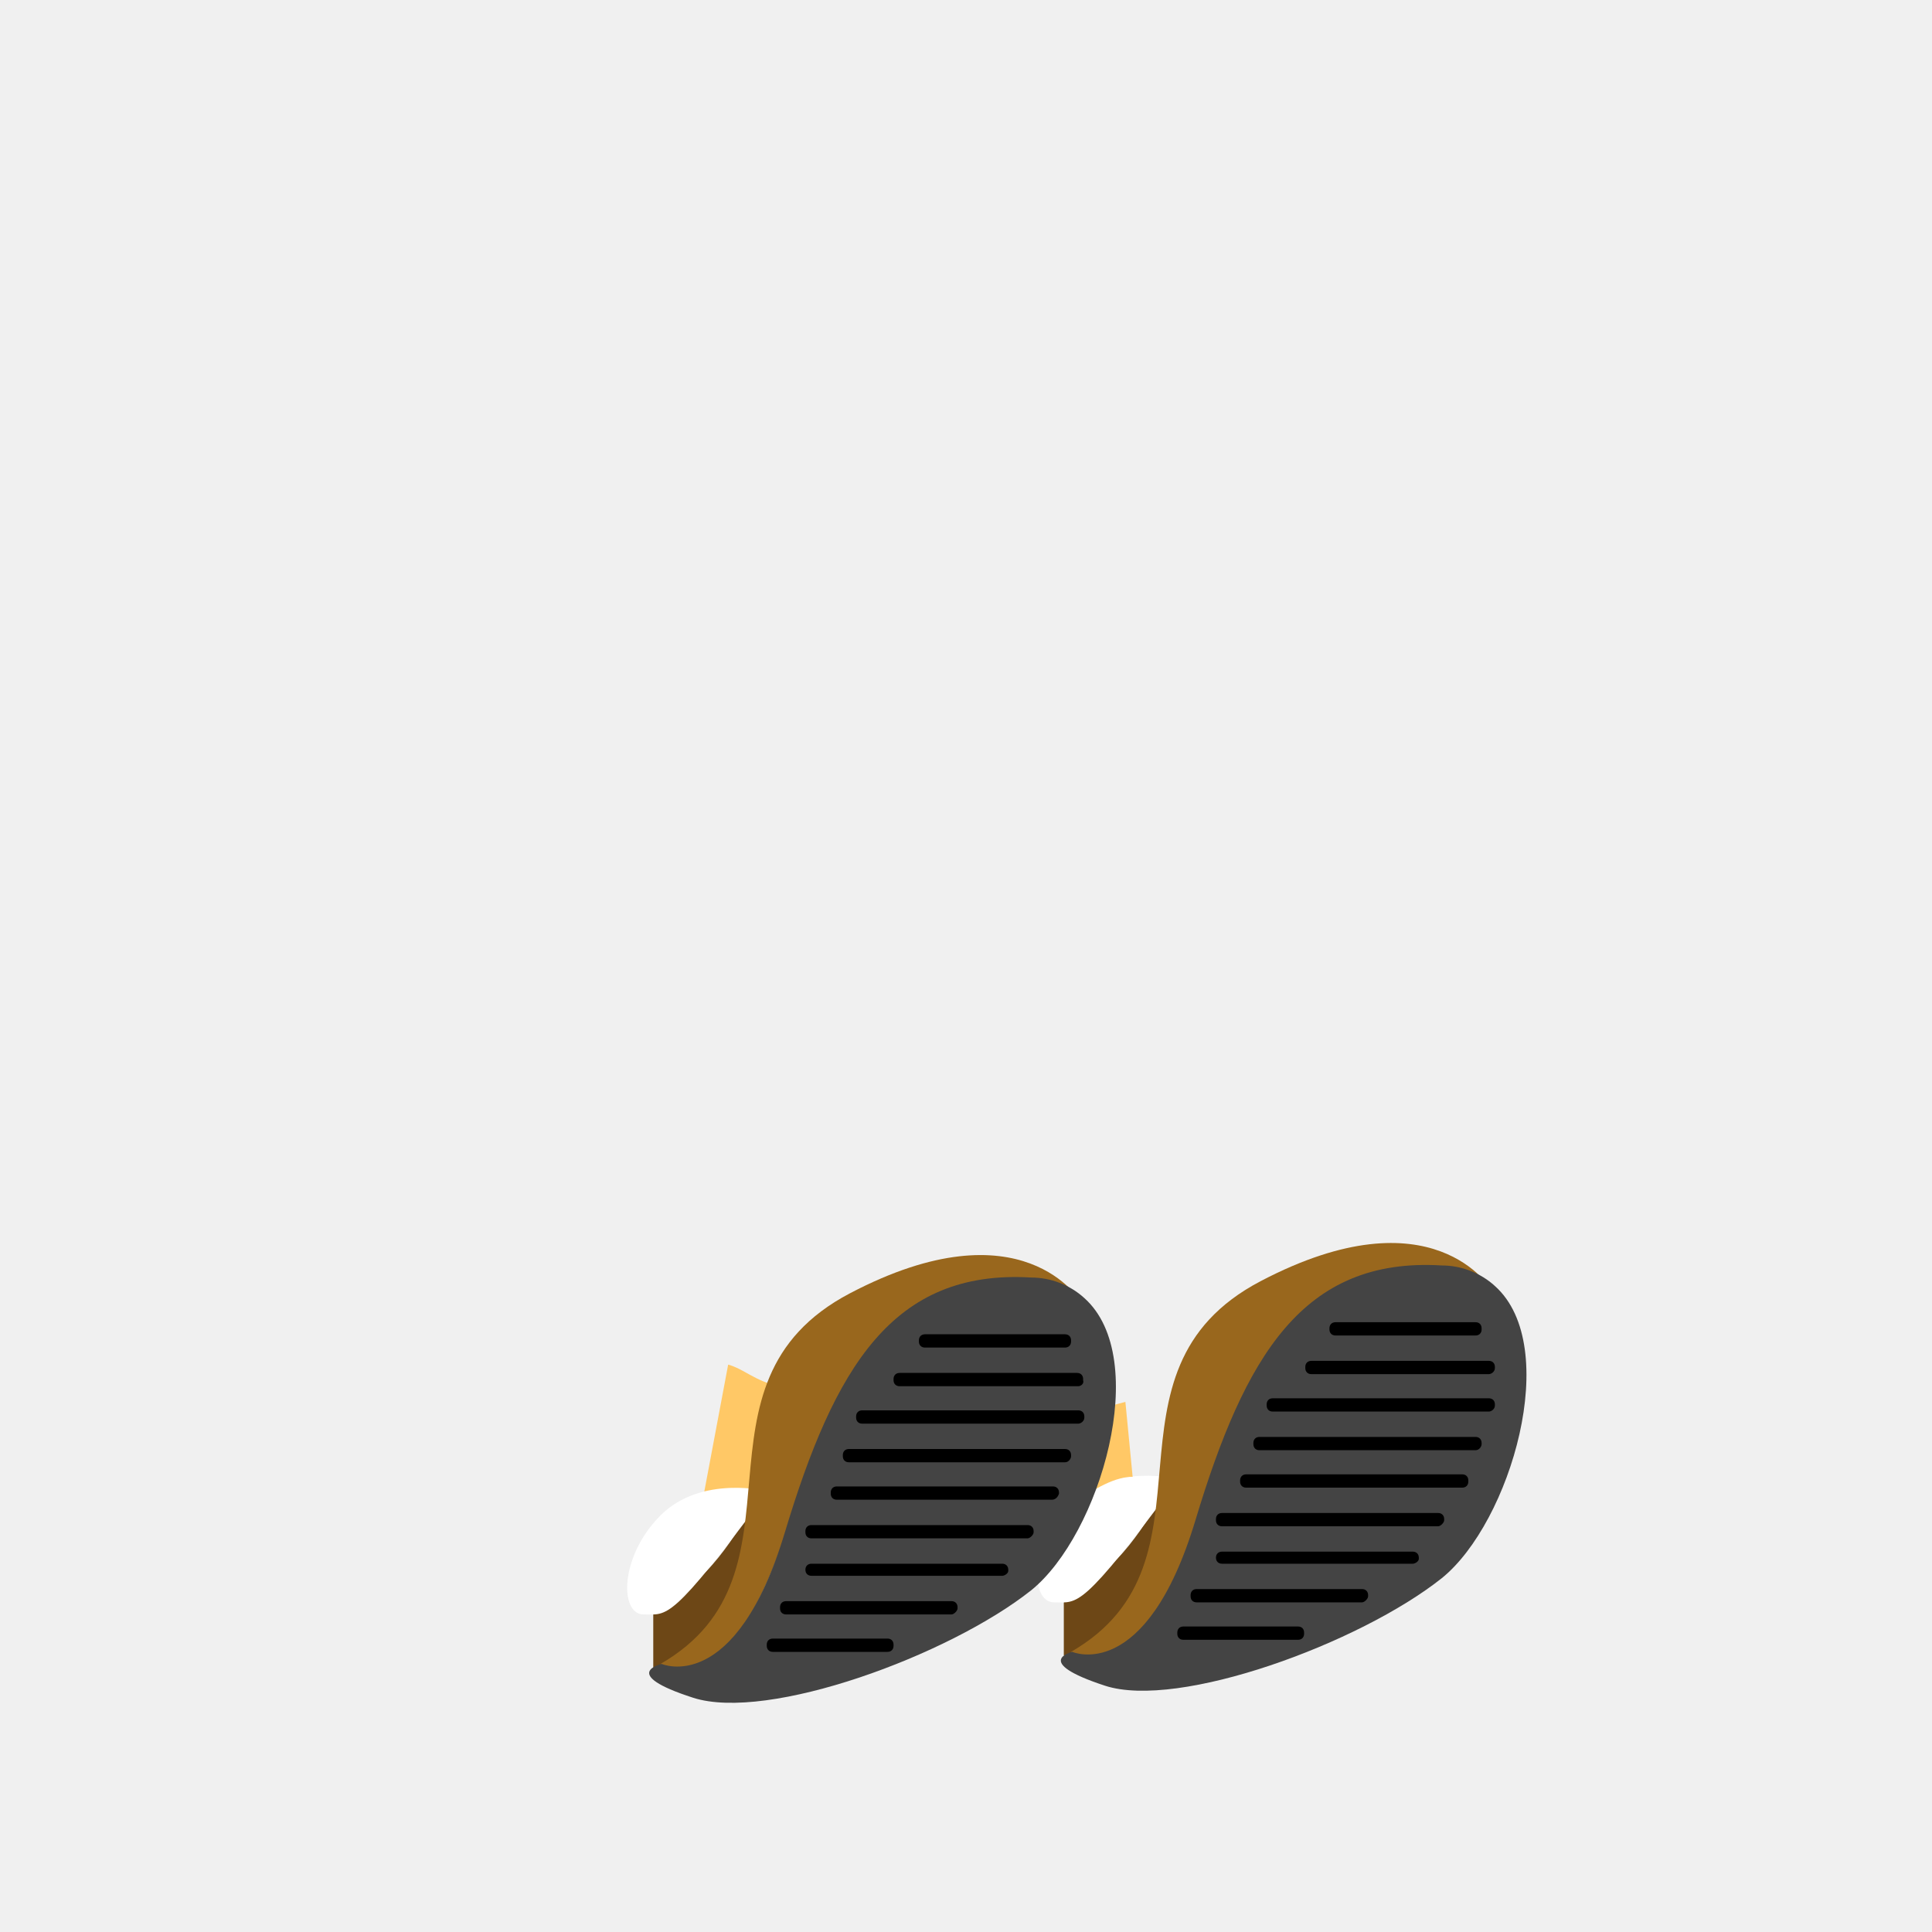
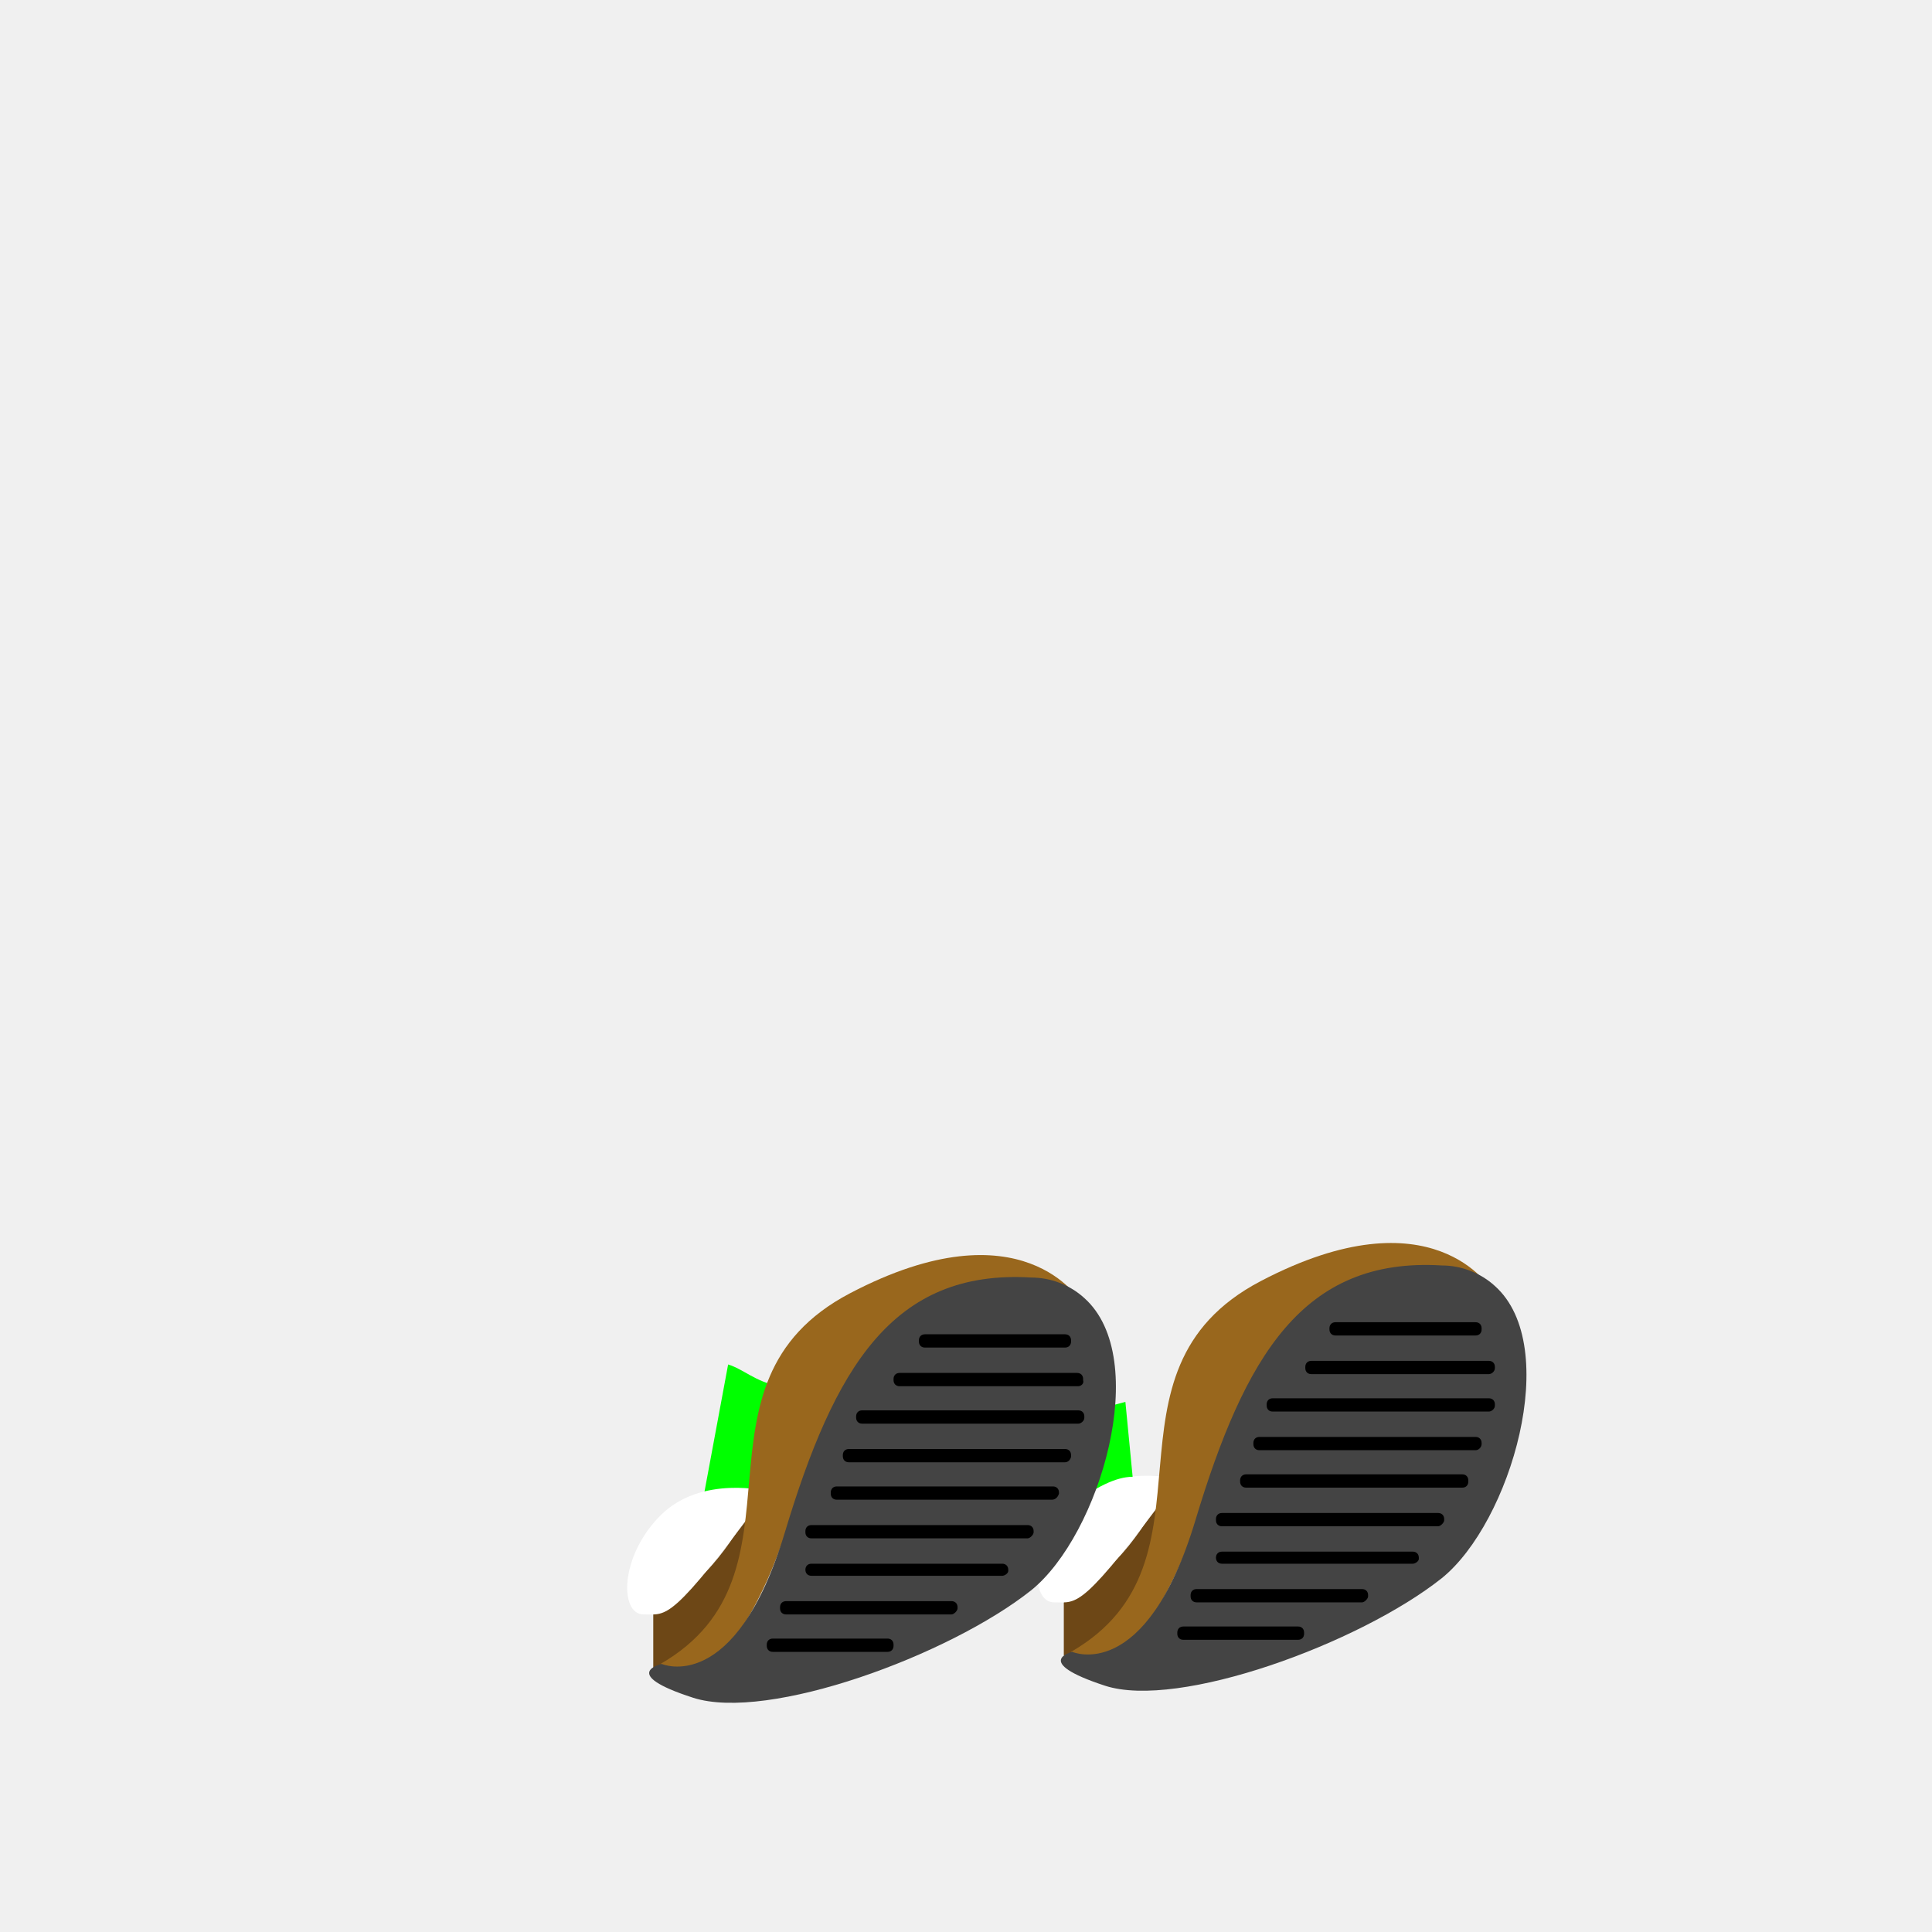
- <svg xmlns="http://www.w3.org/2000/svg" version="1.1" id="Layer_1" x="0px" y="0px" viewBox="0 0 160 160" style="enable-background:new 0 0 160 160;" xml:space="preserve">
-   <defs id="defs65" />
-   <style type="text/css" id="style2">
- 	.st0{fill:#6D4716;}
- 	.st1{fill:#FFFFFF;}
- 	.st2{fill:#99671D;}
- 	.st3{fill:#444444;}
- 	.st4{fill:#FFC866;}
- </style>
-   <path class="st0" d="M97,122.5c0,0-2.8,5.5-5.5,7.5c-1.2,0.8-2.3,1.8-3.4,2.7v4.4C88.1,137.5,98.3,134.1,97,122.5z" id="path6" />
-   <path class="st1" d="M97.6,122.5c0,0-5.4-1.4-8.9,2s-3.4,8.2-1.4,8.2S89.5,133.4,97.6,122.5z" id="path8" />
-   <path class="st2" d="m 123.5,106.8 c 0,0 -4.8,-8.2 -19.1,-0.7 -14.3,7.5 -2.7,23.2 -15.7,30.7 0,0 3.354,4.286 8.427,-5.873 C 101.809,121.55 101.7,106.2 123.5,106.8 Z" id="path10" style="fill:#99671d" />
-   <path class="st3" d="M88.8,136.8c0,0,6.1,2.7,10.2-10.9s8.9-21.8,20.4-21.1c1.6,0,3.2,0.6,4.4,1.7c5.6,5,1.3,19.6-4.4,24.2  c-6.8,5.4-21.8,10.9-27.9,8.9S88.8,136.8,88.8,136.8z" id="path12" />
-   <path class="st4" d="M87.8,117.2l1,7.4c1.9-1.4,3.6-2.3,5-2.3l-0.6-6.2C91.4,116.6,89.6,116.9,87.8,117.2z" id="path14" />
-   <path d="M122.2,110.6h-11.6c-0.3,0-0.5-0.2-0.5-0.5v-0.1c0-0.3,0.2-0.5,0.5-0.5h11.6c0.3,0,0.5,0.2,0.5,0.5v0.1  C122.7,110.4,122.5,110.6,122.2,110.6z" id="path16" />
-   <path d="M123.3,113.8h-14.7c-0.3,0-0.5-0.2-0.5-0.5v-0.1c0-0.3,0.2-0.5,0.5-0.5h14.7c0.3,0,0.5,0.2,0.5,0.5v0.1  C123.8,113.6,123.5,113.8,123.3,113.8z" id="path18" />
-   <path d="M123.3,116.9h-17.9c-0.3,0-0.5-0.2-0.5-0.5v-0.1c0-0.3,0.2-0.5,0.5-0.5h17.9c0.3,0,0.5,0.2,0.5,0.5v0.1  C123.8,116.7,123.5,116.9,123.3,116.9z" id="path20" />
-   <path d="M122.2,120.1h-17.9c-0.3,0-0.5-0.2-0.5-0.5v-0.1c0-0.3,0.2-0.5,0.5-0.5h17.9c0.3,0,0.5,0.2,0.5,0.5v0.1  C122.7,119.8,122.5,120.1,122.2,120.1z" id="path22" />
-   <path d="M121.1,123.2h-17.9c-0.3,0-0.5-0.2-0.5-0.5v-0.1c0-0.3,0.2-0.5,0.5-0.5h17.9c0.3,0,0.5,0.2,0.5,0.5v0.1  C121.6,123,121.4,123.2,121.1,123.2z" id="path24" />
-   <path d="M119.1,126.4h-17.9c-0.3,0-0.5-0.2-0.5-0.5v-0.1c0-0.3,0.2-0.5,0.5-0.5h17.9c0.3,0,0.5,0.2,0.5,0.5v0.1  C119.6,126.1,119.3,126.4,119.1,126.4z" id="path26" />
-   <path d="M117,129.5h-15.8c-0.3,0-0.5-0.2-0.5-0.5V129c0-0.3,0.2-0.5,0.5-0.5H117c0.3,0,0.5,0.2,0.5,0.5v0.1  C117.5,129.3,117.2,129.5,117,129.5z" id="path28" />
-   <path d="M112.8,132.7H99.1c-0.3,0-0.5-0.2-0.5-0.5v-0.1c0-0.3,0.2-0.5,0.5-0.5h13.7c0.3,0,0.5,0.2,0.5,0.5v0.1  C113.3,132.4,113,132.7,112.8,132.7z" id="path30" />
-   <path d="M107.5,135.8H98c-0.3,0-0.5-0.2-0.5-0.5v-0.1c0-0.3,0.2-0.5,0.5-0.5h9.5c0.3,0,0.5,0.2,0.5,0.5v0.1  C108,135.6,107.8,135.8,107.5,135.8z" id="path32" />
-   <path class="st0" d="M63,123.5c0,0-2.8,5.5-5.5,7.5c-1.2,0.8-2.3,1.8-3.4,2.7v4.4C54.1,138.5,64.3,135.1,63,123.5z" id="path34" />
-   <path class="st4" d="m 60.303,113.013 -2.118,11.268 c 1.9,-1.4 2.731,-0.233 4.131,-0.233 l 2.23,-9.233 c -2.07,-0.459 -2.923,-1.444 -4.244,-1.803 z" id="path42" style="fill:#ffc866" />
-   <path class="st1" d="M63.6,123.5c0,0-5.5-1.4-8.9,2c-3.4,3.4-3.4,8.2-1.4,8.2S55.5,134.4,63.6,123.5z" id="path36" />
-   <path class="st2" d="m 89.5,107.8 c 0,0 -4.8,-8.2 -19.1,-0.7 -14.3,7.5 -2.7,23.2 -15.7,30.7 0,0 3.608,4.032 8.427,-5.915 C 67.696,122.452 67.7,107.2 89.5,107.8 Z" id="path38" style="fill:#99671d" />
-   <path class="st3" d="M54.8,137.8c0,0,6.1,2.7,10.2-10.9s8.9-21.8,20.4-21.1c1.6,0,3.2,0.6,4.4,1.7c5.6,5,1.3,19.6-4.4,24.2  c-6.8,5.4-21.8,10.9-28,8.9S54.8,137.8,54.8,137.8z" id="path40" />
-   <path d="M88.2,111.6H76.6c-0.3,0-0.5-0.2-0.5-0.5v-0.1c0-0.3,0.2-0.5,0.5-0.5h11.6c0.3,0,0.5,0.2,0.5,0.5v0.1  C88.7,111.4,88.5,111.6,88.2,111.6z" id="path44" />
-   <path d="M89.3,114.8H74.5c-0.3,0-0.5-0.2-0.5-0.5v-0.1c0-0.3,0.2-0.5,0.5-0.5h14.7c0.3,0,0.5,0.2,0.5,0.5v0.1  C89.8,114.6,89.5,114.8,89.3,114.8z" id="path46" />
-   <path d="M89.3,117.9H71.4c-0.3,0-0.5-0.2-0.5-0.5v-0.1c0-0.3,0.2-0.5,0.5-0.5h17.9c0.3,0,0.5,0.2,0.5,0.5v0.1  C89.8,117.7,89.5,117.9,89.3,117.9z" id="path48" />
-   <path d="M88.2,121.1H70.3c-0.3,0-0.5-0.2-0.5-0.5v-0.1c0-0.3,0.2-0.5,0.5-0.5h17.9c0.3,0,0.5,0.2,0.5,0.5v0.1  C88.7,120.8,88.5,121.1,88.2,121.1z" id="path50" />
-   <path d="M87.1,124.2H69.3c-0.3,0-0.5-0.2-0.5-0.5v-0.1c0-0.3,0.2-0.5,0.5-0.5h17.9c0.3,0,0.5,0.2,0.5,0.5v0.1  C87.6,124,87.4,124.2,87.1,124.2z" id="path52" />
-   <path d="M85.1,127.4H67.2c-0.3,0-0.5-0.2-0.5-0.5v-0.1c0-0.3,0.2-0.5,0.5-0.5h17.9c0.3,0,0.5,0.2,0.5,0.5v0.1  C85.6,127.1,85.3,127.4,85.1,127.4z" id="path54" />
-   <path d="M83,130.5H67.2c-0.3,0-0.5-0.2-0.5-0.5V130c0-0.3,0.2-0.5,0.5-0.5H83c0.3,0,0.5,0.2,0.5,0.5v0.1  C83.5,130.3,83.2,130.5,83,130.5z" id="path56" />
-   <path d="M78.8,133.7H65.1c-0.3,0-0.5-0.2-0.5-0.5v-0.1c0-0.3,0.2-0.5,0.5-0.5h13.7c0.3,0,0.5,0.2,0.5,0.5v0.1  C79.3,133.4,79,133.7,78.8,133.7z" id="path58" />
-   <path d="M73.5,136.8H64c-0.3,0-0.5-0.2-0.5-0.5v-0.1c0-0.3,0.2-0.5,0.5-0.5h9.5c0.3,0,0.5,0.2,0.5,0.5v0.1  C74,136.6,73.8,136.8,73.5,136.8z" id="path60" />
+ <svg xmlns="http://www.w3.org/2000/svg" viewBox="0 0 160 160">
+   <path d="M97 122.5s-2.8 5.5-5.5 7.5c-1.2.8-2.3 1.8-3.4 2.7v4.4c0 .4 10.2-3 8.9-14.6z" fill="#6d4716" />
+   <path d="M97.6 122.5s-5.4-1.4-8.9 2-3.4 8.2-1.4 8.2 2.2.7 10.3-10.2z" fill="#fff" />
+   <path d="M123.5 106.8s-4.8-8.2-19.1-.7c-14.3 7.5-2.7 23.2-15.7 30.7 0 0 3.4 4.3 8.4-5.9 4.7-9.3 4.6-24.7 26.4-24.1z" fill="#99671d" />
+   <path d="M88.8 136.8s6.1 2.7 10.2-10.9 8.9-21.8 20.4-21.1c1.6 0 3.2.6 4.4 1.7 5.6 5 1.3 19.6-4.4 24.2-6.8 5.4-21.8 10.9-27.9 8.9s-2.7-2.8-2.7-2.8z" fill="#444" />
+   <path d="M87.8 117.2l1 7.4c1.9-1.4 3.6-2.3 5-2.3l-.6-6.2c-1.8.5-3.6.8-5.4 1.1z" fill="#0f0" />
+   <path d="M122.2 110.6h-11.6c-.3 0-.5-.2-.5-.5v-.1c0-.3.2-.5.5-.5h11.6c.3 0 .5.2.5.5v.1c0 .3-.2.5-.5.5z" />
+   <path d="M123.3 113.8h-14.7c-.3 0-.5-.2-.5-.5v-.1c0-.3.2-.5.5-.5h14.7c.3 0 .5.2.5.5v.1c0 .3-.3.5-.5.5z" />
+   <path d="M123.3 116.9h-17.9c-.3 0-.5-.2-.5-.5v-.1c0-.3.2-.5.5-.5h17.9c.3 0 .5.2.5.5v.1c0 .3-.3.5-.5.5z" />
+   <path d="M122.2 120.1h-17.9c-.3 0-.5-.2-.5-.5v-.1c0-.3.2-.5.5-.5h17.9c.3 0 .5.2.5.5v.1c0 .2-.2.5-.5.5z" />
+   <path d="M121.1 123.2h-17.9c-.3 0-.5-.2-.5-.5v-.1c0-.3.2-.5.5-.5h17.9c.3 0 .5.2.5.5v.1c0 .3-.2.5-.5.5z" />
+   <path d="M119.1 126.4h-17.9c-.3 0-.5-.2-.5-.5v-.1c0-.3.2-.5.5-.5h17.9c.3 0 .5.2.5.5v.1c0 .2-.3.5-.5.5z" />
+   <path d="M117 129.5h-15.8c-.3 0-.5-.2-.5-.5s.2-.5.5-.5H117c.3 0 .5.2.5.5v.1c0 .2-.3.4-.5.4z" />
+   <path d="M112.8 132.7H99.1c-.3 0-.5-.2-.5-.5v-.1c0-.3.2-.5.5-.5h13.7c.3 0 .5.2.5.5v.1c0 .2-.3.5-.5.5z" />
+   <path d="M107.5 135.8H98c-.3 0-.5-.2-.5-.5v-.1c0-.3.2-.5.5-.5h9.5c.3 0 .5.2.5.5v.1c0 .3-.2.5-.5.5z" />
+   <path d="M63 123.5s-2.8 5.5-5.5 7.5c-1.2.8-2.3 1.8-3.4 2.7v4.4c0 .4 10.2-3 8.9-14.6z" fill="#6d4716" />
+   <path d="M60.3 113l-2.1 11.3c1.9-1.4 2.7-.3 4.1-.3l2.2-9.2c-2-.4-2.9-1.4-4.2-1.8z" fill="#0f0" />
+   <path d="M63.6 123.5s-5.5-1.4-8.9 2c-3.4 3.4-3.4 8.2-1.4 8.2s2.2.7 10.3-10.2z" fill="#fff" />
+   <path d="M89.5 107.8s-4.8-8.2-19.1-.7c-14.3 7.5-2.7 23.2-15.7 30.7 0 0 3.6 4 8.4-6 4.6-9.3 4.6-24.6 26.4-24z" fill="#99671d" />
+   <path d="M54.8 137.8s6.1 2.7 10.2-10.9 8.9-21.8 20.4-21.1c1.6 0 3.2.6 4.4 1.7 5.6 5 1.3 19.6-4.4 24.2-6.8 5.4-21.8 10.9-28 8.9s-2.6-2.8-2.6-2.8z" fill="#444" />
+   <path d="M88.2 111.6H76.6c-.3 0-.5-.2-.5-.5v-.1c0-.3.2-.5.5-.5h11.6c.3 0 .5.2.5.5v.1c0 .3-.2.5-.5.5z" />
+   <path d="M89.3 114.8H74.5c-.3 0-.5-.2-.5-.5v-.1c0-.3.2-.5.5-.5h14.7c.3 0 .5.2.5.5v.1c.1.3-.2.5-.4.5z" />
+   <path d="M89.3 117.9H71.4c-.3 0-.5-.2-.5-.5v-.1c0-.3.2-.5.5-.5h17.9c.3 0 .5.2.5.5v.1c0 .3-.3.5-.5.5z" />
+   <path d="M88.2 121.1H70.3c-.3 0-.5-.2-.5-.5v-.1c0-.3.2-.5.5-.5h17.9c.3 0 .5.2.5.5v.1c0 .2-.2.5-.5.5z" />
+   <path d="M87.1 124.2H69.3c-.3 0-.5-.2-.5-.5v-.1c0-.3.2-.5.5-.5h17.9c.3 0 .5.2.5.5v.1c-.1.3-.3.5-.6.5z" />
+   <path d="M85.1 127.4H67.2c-.3 0-.5-.2-.5-.5v-.1c0-.3.2-.5.5-.5h17.9c.3 0 .5.2.5.5v.1c0 .2-.3.5-.5.5z" />
+   <path d="M83 130.5H67.2c-.3 0-.5-.2-.5-.5s.2-.5.5-.5H83c.3 0 .5.2.5.5v.1c0 .2-.3.4-.5.4z" />
+   <path d="M78.8 133.7H65.1c-.3 0-.5-.2-.5-.5v-.1c0-.3.2-.5.5-.5h13.7c.3 0 .5.2.5.5v.1c0 .2-.3.5-.5.5z" />
+   <path d="M73.5 136.8H64c-.3 0-.5-.2-.5-.5v-.1c0-.3.2-.5.5-.5h9.5c.3 0 .5.2.5.5v.1c0 .3-.2.5-.5.5z" />
</svg>
